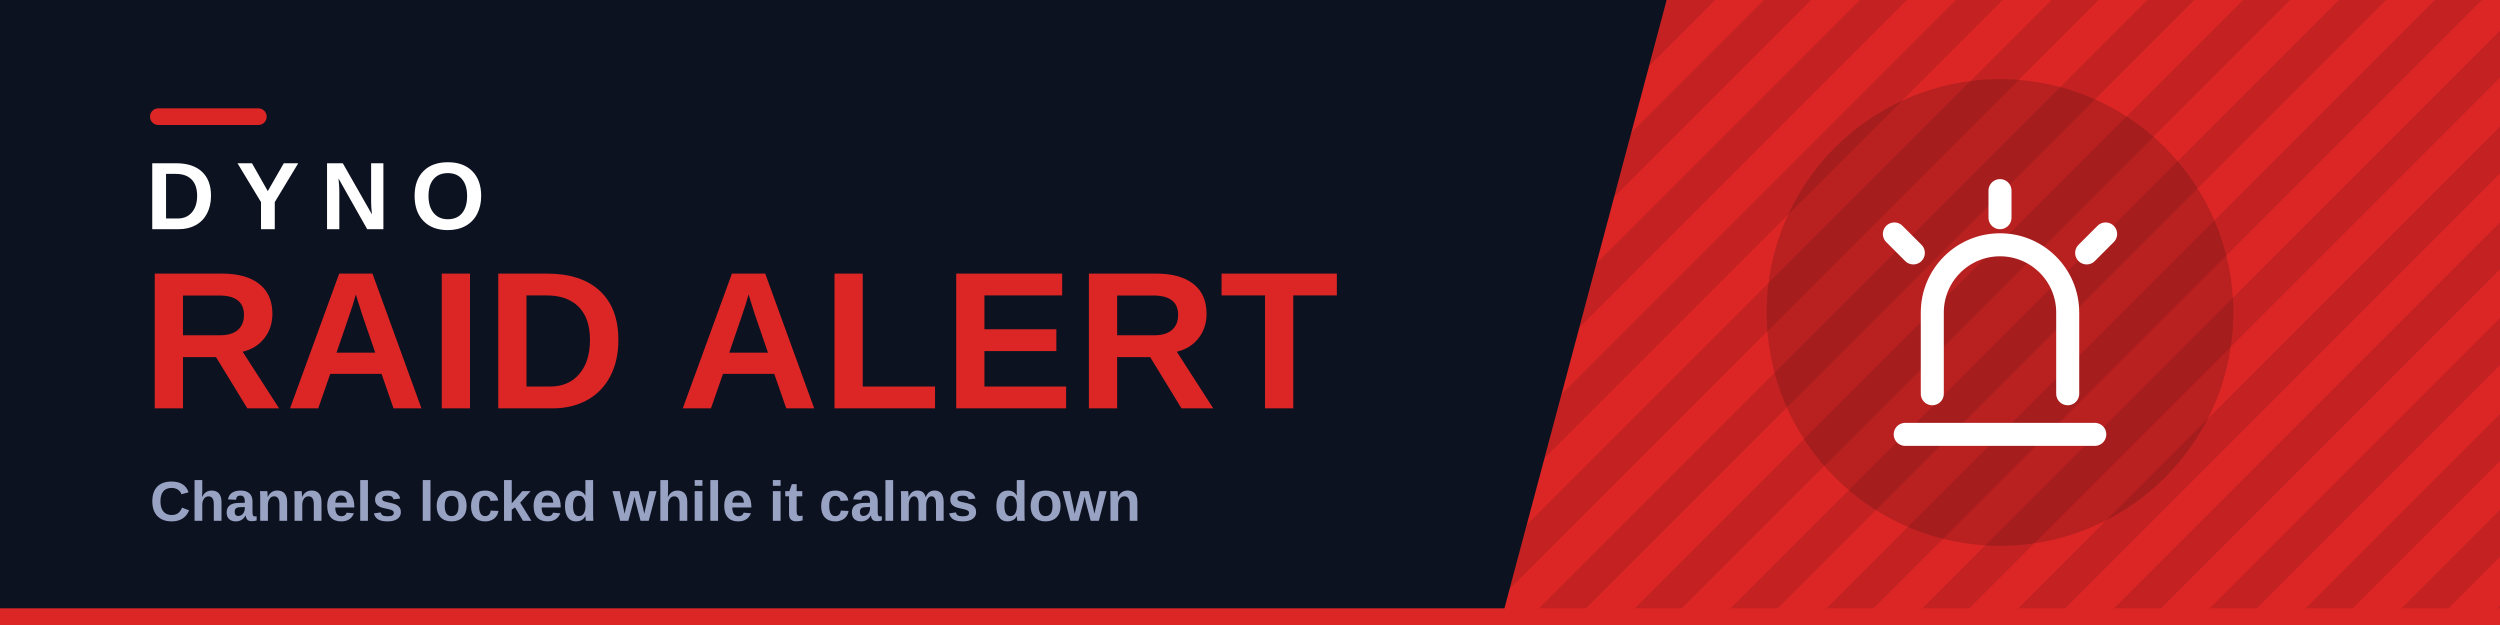
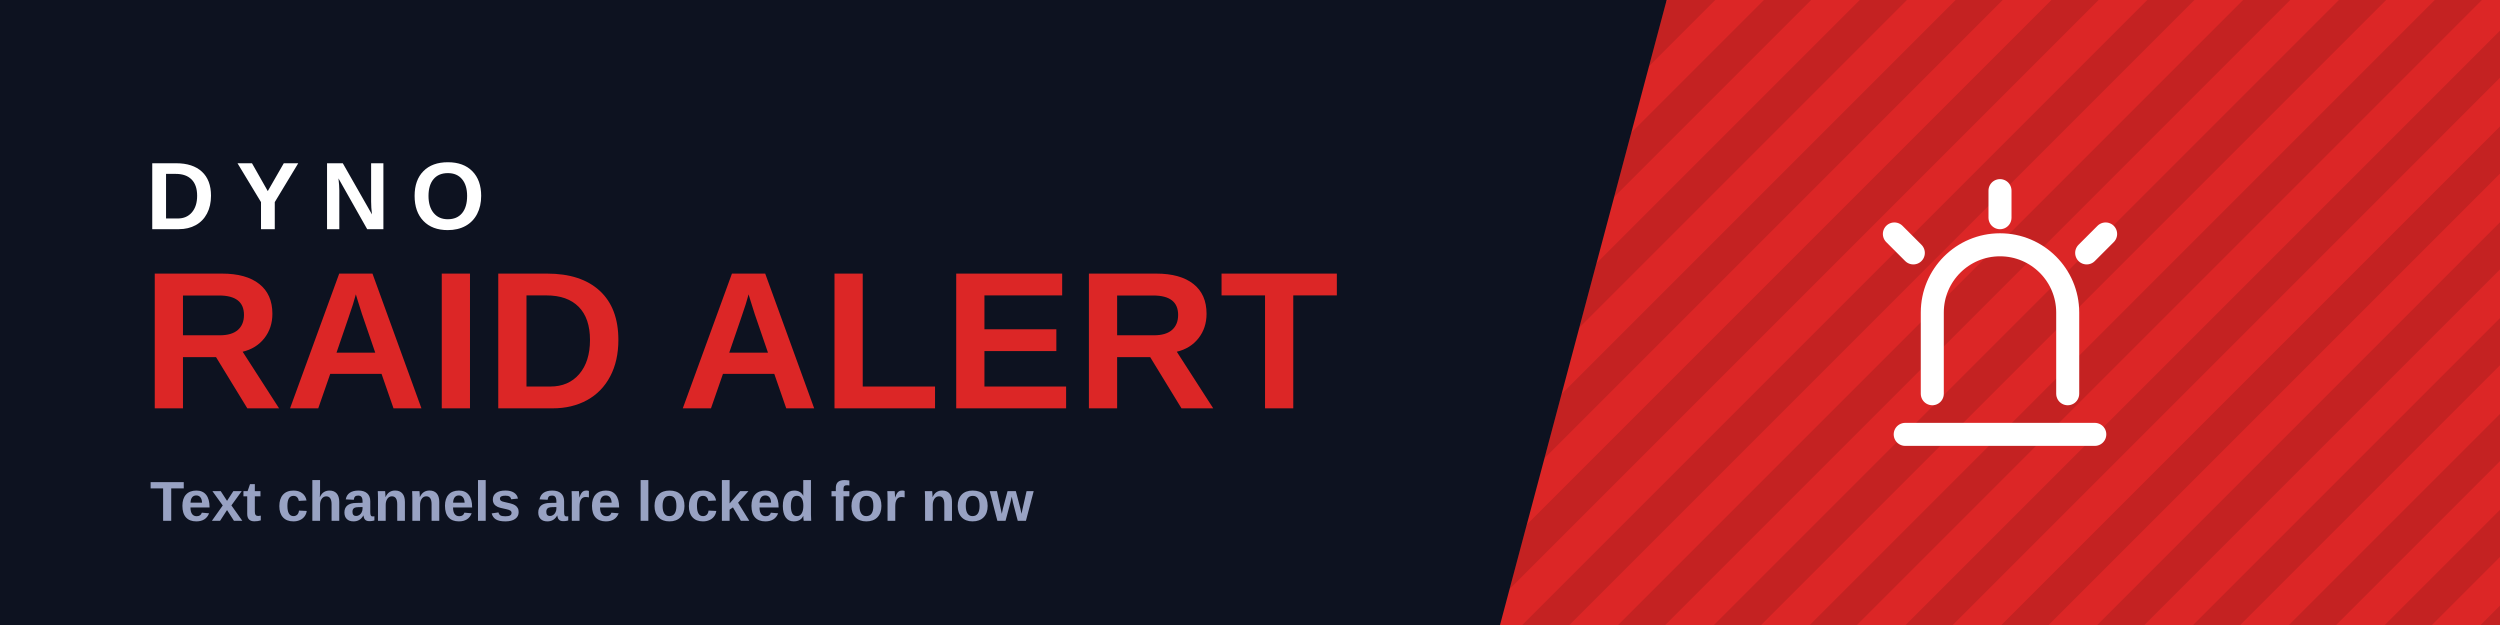
<svg xmlns="http://www.w3.org/2000/svg" width="1200" height="300" viewBox="0 0 1200 300">
  <defs>
    <clipPath id="slab">
      <path d="M800 0H1200V300H720Z" />
    </clipPath>
  </defs>
  <rect width="1200" height="300" fill="#0d1220" />
  <path d="M800 0H1200V300H720Z" fill="#dc2626" />
  <g clip-path="url(#slab)">
    <g stroke="#000" stroke-width="16" opacity=".11">
      <path d="M400 320L740 -20" />
      <path d="M446 320L786 -20" />
      <path d="M492 320L832 -20" />
      <path d="M538 320L878 -20" />
      <path d="M584 320L924 -20" />
      <path d="M630 320L970 -20" />
      <path d="M676 320L1016 -20" />
      <path d="M722 320L1062 -20" />
      <path d="M768 320L1108 -20" />
      <path d="M814 320L1154 -20" />
      <path d="M860 320L1200 -20" />
      <path d="M906 320L1246 -20" />
      <path d="M952 320L1292 -20" />
      <path d="M998 320L1338 -20" />
      <path d="M1044 320L1384 -20" />
      <path d="M1090 320L1430 -20" />
      <path d="M1136 320L1476 -20" />
      <path d="M1182 320L1522 -20" />
      <path d="M1228 320L1568 -20" />
      <path d="M1274 320L1614 -20" />
      <path d="M1320 320L1660 -20" />
      <path d="M1366 320L1706 -20" />
      <path d="M1412 320L1752 -20" />
      <path d="M1458 320L1798 -20" />
    </g>
  </g>
-   <circle cx="960" cy="150" r="112" fill="#000" opacity=".16" />
  <g transform="translate(882 72) scale(6.5)" fill="none" stroke="#fff" stroke-width="1.7" stroke-linecap="round" stroke-linejoin="round">
    <path d="M7 18v-6a5 5 0 0 1 10 0v6M5 21h14M12 3v2M4.2 6.2l1.4 1.4M19.8 6.2l-1.4 1.4" />
  </g>
-   <rect x="72" y="52" width="56" height="8" rx="4" fill="#dc2626" />
  <text x="70" y="110" font-family="'Segoe UI Black', 'Segoe UI', Arial, sans-serif" font-weight="900" font-size="46" letter-spacing="10" fill="#ffffff">DYNO</text>
  <text x="68" y="196" font-family="'Segoe UI Black', 'Segoe UI', Arial, sans-serif" font-weight="900" font-size="94" letter-spacing="1" fill="#dc2626">RAID ALERT</text>
-   <text x="72" y="250" font-family="'Segoe UI', Arial, sans-serif" font-weight="600" font-size="27" fill="#98a2c3">Channels locked while it calms down</text>
-   <rect x="0" y="292" width="1200" height="8" fill="#dc2626" />
+   <text x="72" y="250" font-family="'Segoe UI', Arial, sans-serif" font-weight="600" font-size="27" fill="#98a2c3">Text channels are locked for now</text>
</svg>
